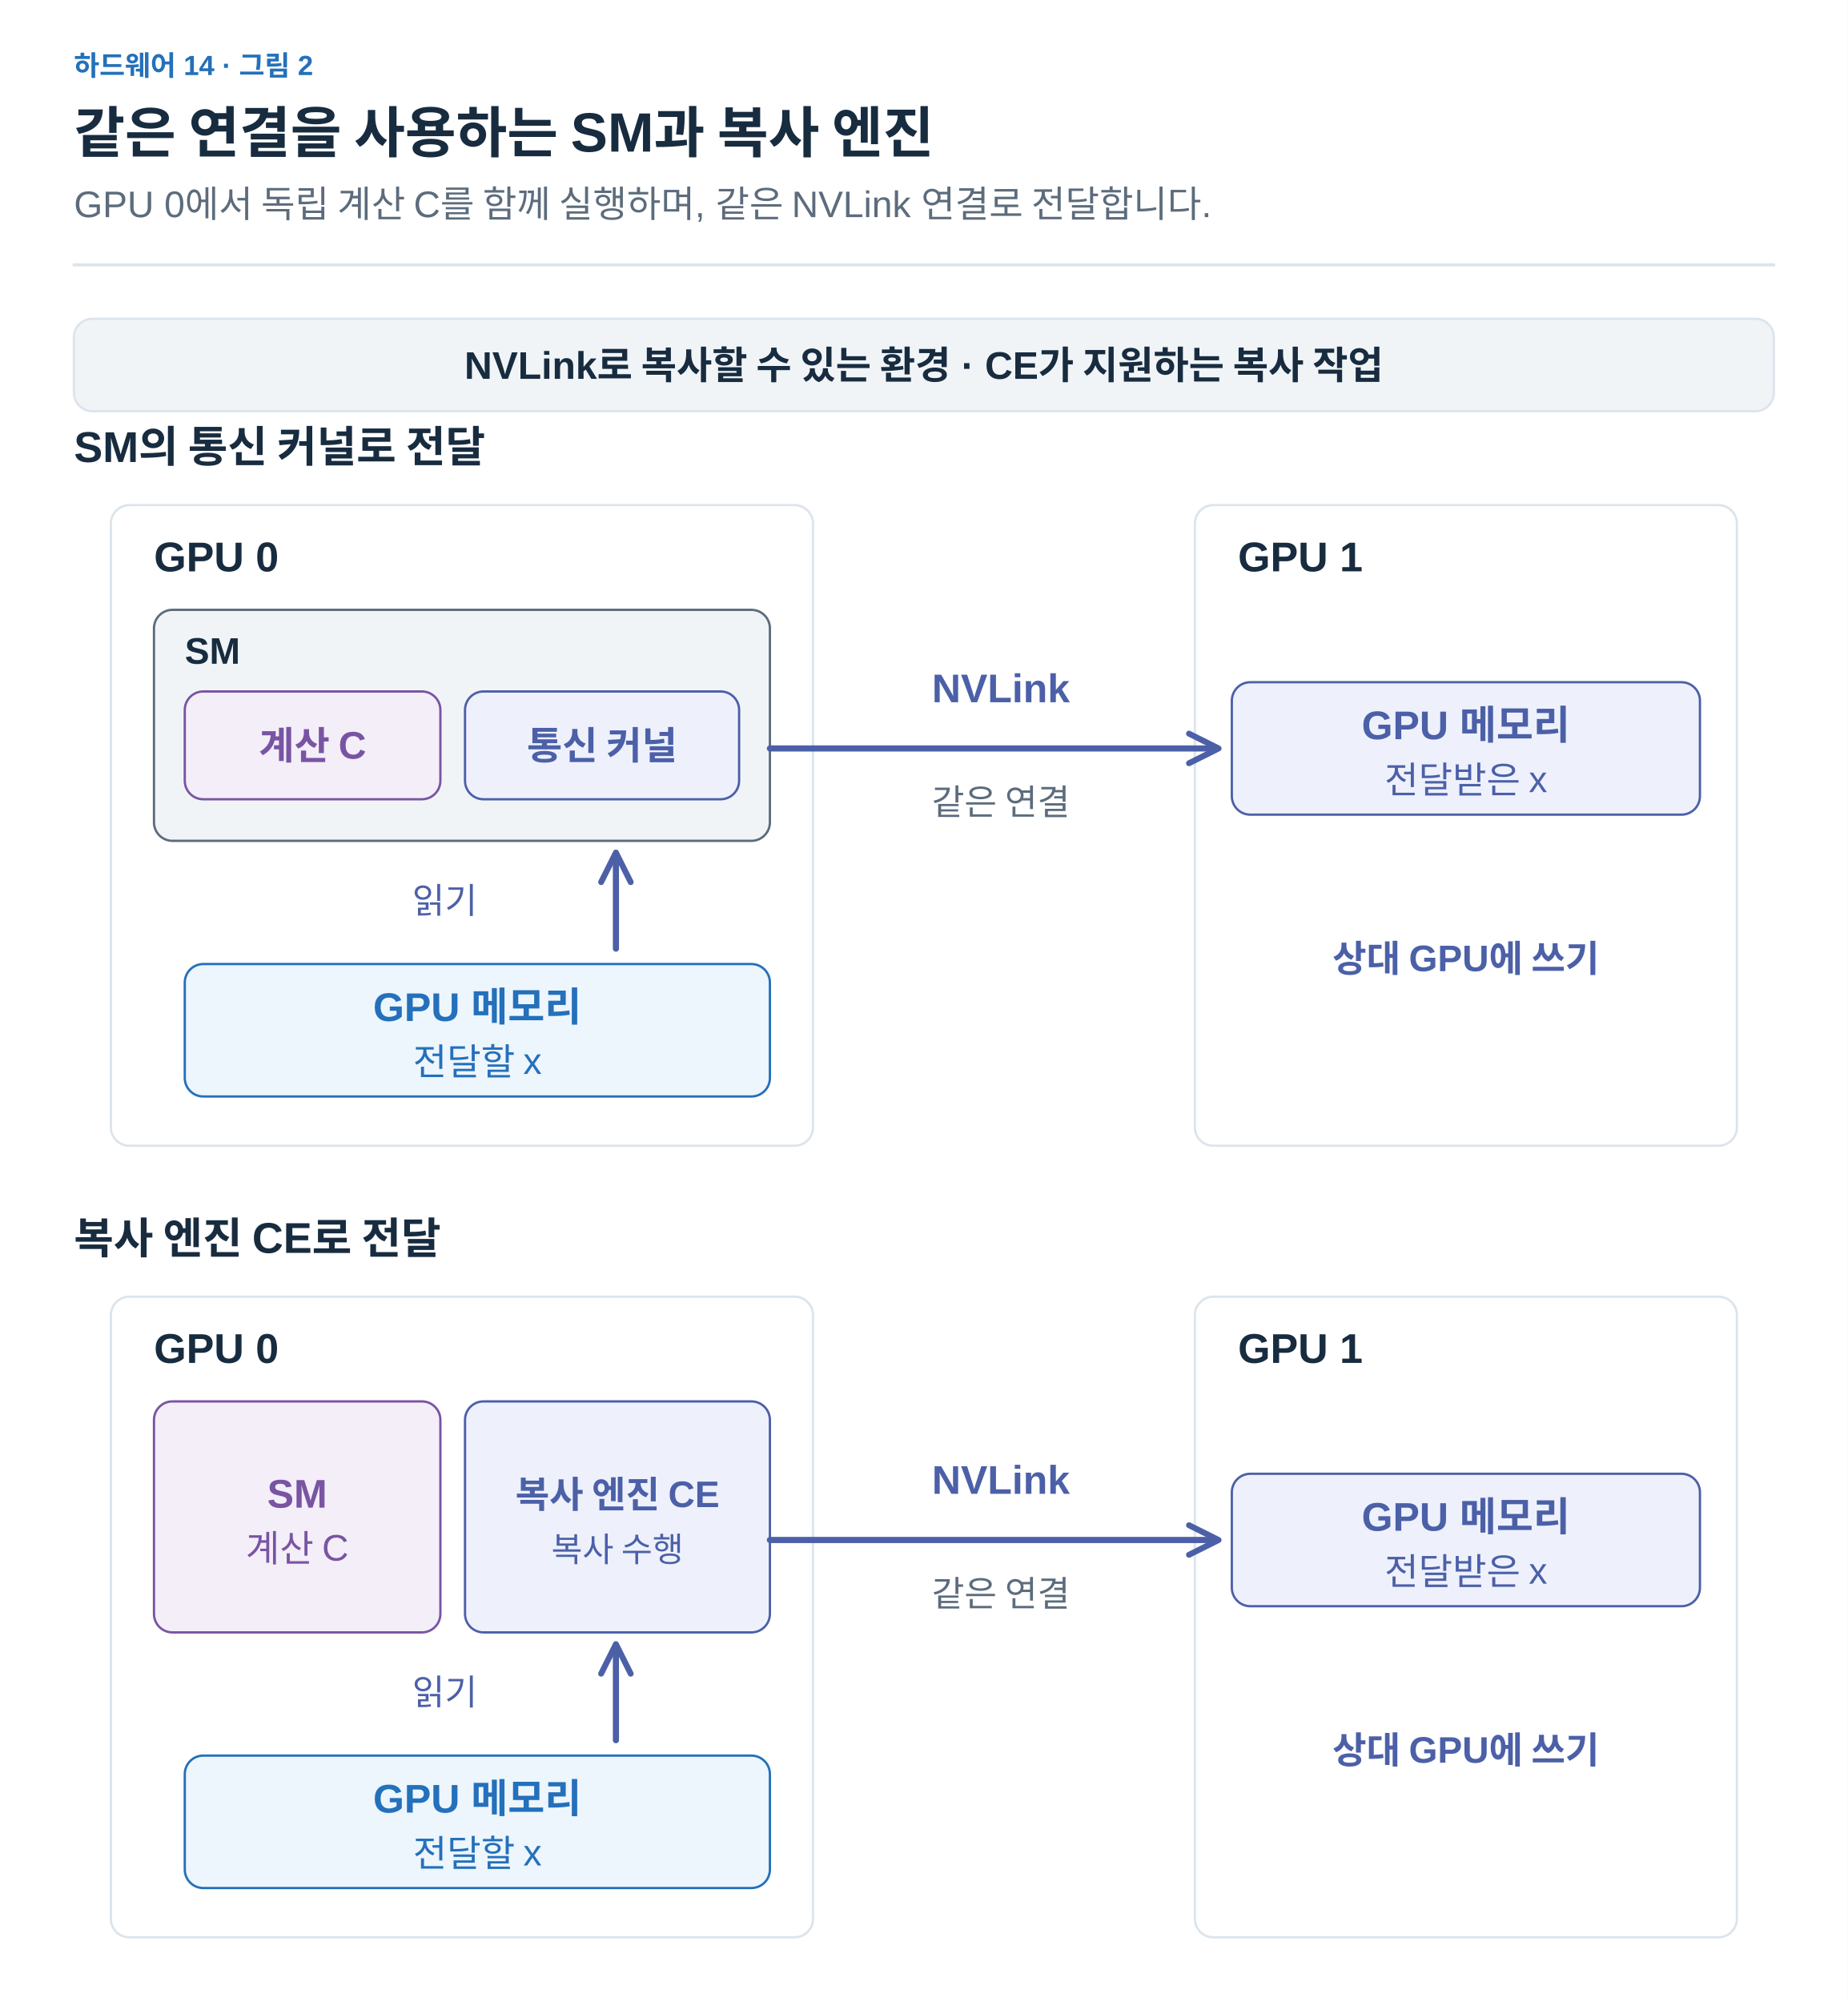
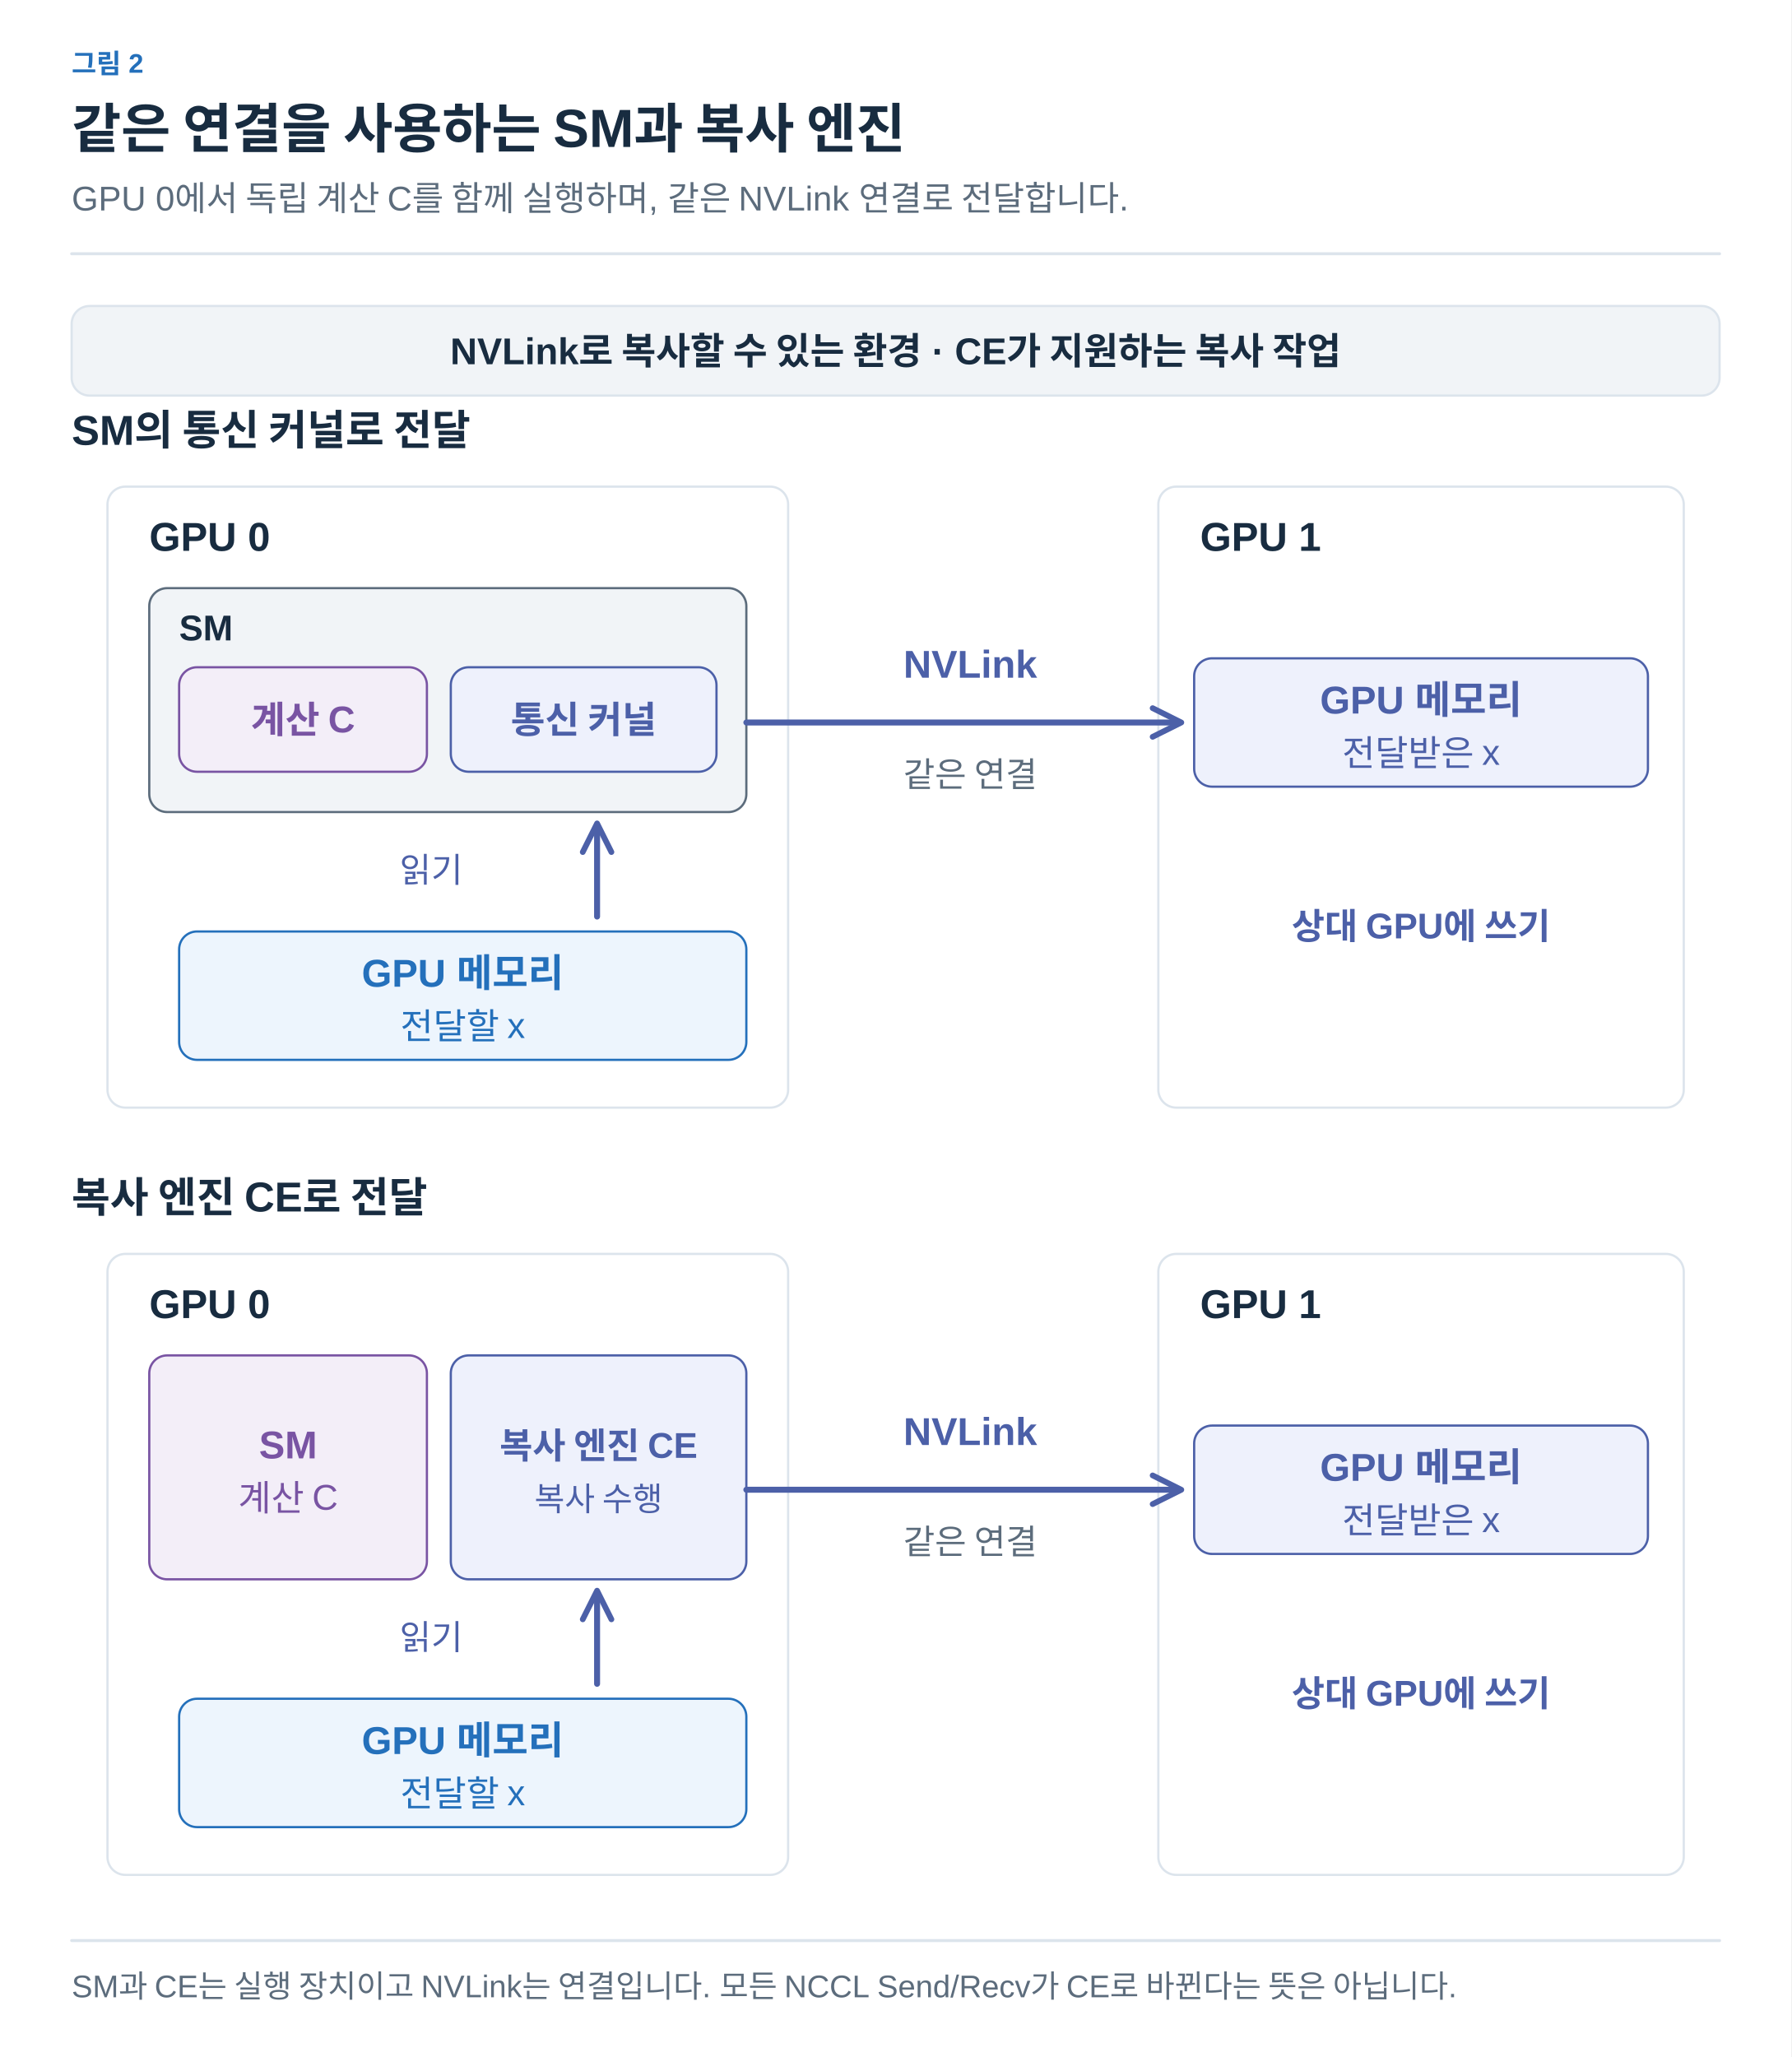
- <svg xmlns="http://www.w3.org/2000/svg" width="1200" height="1300" viewBox="0 0 1200 1300" role="img" aria-labelledby="title desc">
+ <svg xmlns="http://www.w3.org/2000/svg" width="1200" height="1378" viewBox="0 0 1200 1378" role="img" aria-labelledby="title desc">
  <defs>
-     <marker id="muted" viewBox="0 0 10 10" refX="8" refY="5" markerWidth="6" markerHeight="6" orient="auto">
+     <marker id="arrow-ink" viewBox="0 0 10 10" refX="8" refY="5" markerWidth="6" markerHeight="6" orient="auto">
+       <path d="M1 1 L9 5 L1 9" fill="none" stroke="#182C40" stroke-width="1.6" />
+     </marker>
+     <marker id="arrow-muted" viewBox="0 0 10 10" refX="8" refY="5" markerWidth="6" markerHeight="6" orient="auto">
      <path d="M1 1 L9 5 L1 9" fill="none" stroke="#5C6C7C" stroke-width="1.6" />
    </marker>
-     <marker id="blue" viewBox="0 0 10 10" refX="8" refY="5" markerWidth="6" markerHeight="6" orient="auto">
+     <marker id="arrow-line" viewBox="0 0 10 10" refX="8" refY="5" markerWidth="6" markerHeight="6" orient="auto">
+       <path d="M1 1 L9 5 L1 9" fill="none" stroke="#DCE4EC" stroke-width="1.6" />
+     </marker>
+     <marker id="arrow-paper" viewBox="0 0 10 10" refX="8" refY="5" markerWidth="6" markerHeight="6" orient="auto">
+       <path d="M1 1 L9 5 L1 9" fill="none" stroke="#FFFFFF" stroke-width="1.6" />
+     </marker>
+     <marker id="arrow-blue" viewBox="0 0 10 10" refX="8" refY="5" markerWidth="6" markerHeight="6" orient="auto">
      <path d="M1 1 L9 5 L1 9" fill="none" stroke="#2470BB" stroke-width="1.6" />
    </marker>
-     <marker id="orange" viewBox="0 0 10 10" refX="8" refY="5" markerWidth="6" markerHeight="6" orient="auto">
+     <marker id="arrow-teal" viewBox="0 0 10 10" refX="8" refY="5" markerWidth="6" markerHeight="6" orient="auto">
+       <path d="M1 1 L9 5 L1 9" fill="none" stroke="#287D78" stroke-width="1.6" />
+     </marker>
+     <marker id="arrow-orange" viewBox="0 0 10 10" refX="8" refY="5" markerWidth="6" markerHeight="6" orient="auto">
      <path d="M1 1 L9 5 L1 9" fill="none" stroke="#B55B22" stroke-width="1.6" />
    </marker>
-     <marker id="teal" viewBox="0 0 10 10" refX="8" refY="5" markerWidth="6" markerHeight="6" orient="auto">
-       <path d="M1 1 L9 5 L1 9" fill="none" stroke="#287D78" stroke-width="1.6" />
-     </marker>
-     <marker id="purple" viewBox="0 0 10 10" refX="8" refY="5" markerWidth="6" markerHeight="6" orient="auto">
+     <marker id="arrow-purple" viewBox="0 0 10 10" refX="8" refY="5" markerWidth="6" markerHeight="6" orient="auto">
      <path d="M1 1 L9 5 L1 9" fill="none" stroke="#7954A3" stroke-width="1.6" />
    </marker>
-     <marker id="comm" viewBox="0 0 10 10" refX="8" refY="5" markerWidth="6" markerHeight="6" orient="auto">
+     <marker id="arrow-gray" viewBox="0 0 10 10" refX="8" refY="5" markerWidth="6" markerHeight="6" orient="auto">
+       <path d="M1 1 L9 5 L1 9" fill="none" stroke="#657789" stroke-width="1.6" />
+     </marker>
+     <marker id="arrow-red" viewBox="0 0 10 10" refX="8" refY="5" markerWidth="6" markerHeight="6" orient="auto">
+       <path d="M1 1 L9 5 L1 9" fill="none" stroke="#B34242" stroke-width="1.6" />
+     </marker>
+     <marker id="arrow-indigo" viewBox="0 0 10 10" refX="8" refY="5" markerWidth="6" markerHeight="6" orient="auto">
      <path d="M1 1 L9 5 L1 9" fill="none" stroke="#4C60A8" stroke-width="1.6" />
+     </marker>
+     <marker id="arrow-slate" viewBox="0 0 10 10" refX="8" refY="5" markerWidth="6" markerHeight="6" orient="auto">
+       <path d="M1 1 L9 5 L1 9" fill="none" stroke="#8191A0" stroke-width="1.6" />
+     </marker>
+     <marker id="arrow-surface" viewBox="0 0 10 10" refX="8" refY="5" markerWidth="6" markerHeight="6" orient="auto">
+       <path d="M1 1 L9 5 L1 9" fill="none" stroke="#F8FAFC" stroke-width="1.6" />
    </marker>
  </defs>
  <style>text{font-family:Arial,"Apple SD Gothic Neo","Noto Sans KR",sans-serif}text[font-family]{font-family:Menlo,Consolas,monospace}path{stroke-linecap:round;stroke-linejoin:round}</style>
-   <rect width="1200" height="1300" fill="white" />
-   <text x="48" y="49" fill="#2470BB" font-size="18" font-weight="600" text-anchor="start">하드웨어 14 · 그림 2</text>
-   <text x="48" y="99" fill="#182C40" font-size="36" font-weight="700" text-anchor="start">같은 연결을 사용하는 SM과 복사 엔진</text>
-   <text x="48" y="141" fill="#5C6C7C" font-size="24" font-weight="400" text-anchor="start">GPU 0에서 독립 계산 C를 함께 실행하며, 같은 NVLink 연결로 전달합니다.</text>
-   <path d="M48,172 H1152" fill="none" stroke="#DCE4EC" stroke-width="2" />
-   <rect x="48" y="207" width="1104" height="60" rx="12" fill="#F1F4F7" stroke="#DCE4EC" stroke-width="1.5" />
-   <text x="600" y="246" fill="#182C40" font-size="25" font-weight="600" text-anchor="middle">NVLink로 복사할 수 있는 환경 · CE가 지원하는 복사 작업</text>
-   <text x="48" y="300" fill="#182C40" font-size="28" font-weight="700" text-anchor="start">SM의 통신 커널로 전달</text>
-   <rect x="72" y="328" width="456" height="416" rx="12" fill="#FFFFFF" stroke="#DCE4EC" stroke-width="1.5" />
-   <rect x="776" y="328" width="352" height="416" rx="12" fill="#FFFFFF" stroke="#DCE4EC" stroke-width="1.5" />
-   <text x="100" y="371" fill="#182C40" font-size="27" font-weight="700" text-anchor="start">GPU 0</text>
-   <text x="804" y="371" fill="#182C40" font-size="27" font-weight="700" text-anchor="start">GPU 1</text>
-   <rect x="100" y="396" width="400" height="150" rx="12" fill="#F1F4F7" stroke="#5C6C7C" stroke-width="1.5" />
-   <text x="120" y="431" fill="#182C40" font-size="24" font-weight="700" text-anchor="start">SM</text>
-   <rect x="120" y="449" width="166" height="70" rx="12" fill="#F3EEF8" stroke="#7954A3" stroke-width="1.5" />
-   <text x="203.0" y="493.0" fill="#7954A3" font-size="25" font-weight="600" text-anchor="middle">계산 C</text>
-   <rect x="302" y="449" width="178" height="70" rx="12" fill="#EEF1FC" stroke="#4C60A8" stroke-width="1.5" />
-   <text x="391.0" y="493.0" fill="#4C60A8" font-size="25" font-weight="600" text-anchor="middle">통신 커널</text>
-   <rect x="120" y="626" width="380" height="86" rx="12" fill="#EDF5FD" stroke="#2470BB" stroke-width="1.5" />
-   <text x="310.0" y="663.0" fill="#2470BB" font-size="26" font-weight="600" text-anchor="middle">GPU 메모리</text>
-   <text x="310.0" y="698.0" fill="#2470BB" font-size="24" font-weight="400" text-anchor="middle">전달할 x</text>
-   <path d="M400,616 V556" fill="none" stroke="#4C60A8" stroke-width="4" marker-end="url(#comm)" />
-   <text x="310" y="593" fill="#4C60A8" font-size="23" font-weight="400" text-anchor="end">읽기</text>
-   <rect x="800" y="443" width="304" height="86" rx="12" fill="#EEF1FC" stroke="#4C60A8" stroke-width="1.5" />
-   <text x="952.0" y="480.0" fill="#4C60A8" font-size="26" font-weight="600" text-anchor="middle">GPU 메모리</text>
-   <text x="952.0" y="515.0" fill="#4C60A8" font-size="24" font-weight="400" text-anchor="middle">전달받은 x</text>
-   <path d="M500,486 H789" fill="none" stroke="#4C60A8" stroke-width="4" marker-end="url(#comm)" />
-   <text x="650" y="456" fill="#4C60A8" font-size="26" font-weight="600" text-anchor="middle">NVLink</text>
-   <text x="650" y="529" fill="#5C6C7C" font-size="23" font-weight="400" text-anchor="middle">같은 연결</text>
-   <text x="952" y="631" fill="#4C60A8" font-size="24" font-weight="600" text-anchor="middle">상대 GPU에 쓰기</text>
-   <text x="48" y="814" fill="#182C40" font-size="28" font-weight="700" text-anchor="start">복사 엔진 CE로 전달</text>
-   <rect x="72" y="842" width="456" height="416" rx="12" fill="#FFFFFF" stroke="#DCE4EC" stroke-width="1.5" />
-   <rect x="776" y="842" width="352" height="416" rx="12" fill="#FFFFFF" stroke="#DCE4EC" stroke-width="1.5" />
-   <text x="100" y="885" fill="#182C40" font-size="27" font-weight="700" text-anchor="start">GPU 0</text>
-   <text x="804" y="885" fill="#182C40" font-size="27" font-weight="700" text-anchor="start">GPU 1</text>
-   <rect x="100" y="910" width="186" height="150" rx="12" fill="#F3EEF8" stroke="#7954A3" stroke-width="1.5" />
-   <text x="193.0" y="979.0" fill="#7954A3" font-size="26" font-weight="600" text-anchor="middle">SM</text>
-   <text x="193.0" y="1014.0" fill="#7954A3" font-size="24" font-weight="400" text-anchor="middle">계산 C</text>
-   <rect x="302" y="910" width="198" height="150" rx="12" fill="#EEF1FC" stroke="#4C60A8" stroke-width="1.5" />
-   <text x="401.0" y="979.0" fill="#4C60A8" font-size="24" font-weight="600" text-anchor="middle">복사 엔진 CE</text>
-   <text x="401.0" y="1014.0" fill="#4C60A8" font-size="22" font-weight="400" text-anchor="middle">복사 수행</text>
-   <rect x="120" y="1140" width="380" height="86" rx="12" fill="#EDF5FD" stroke="#2470BB" stroke-width="1.5" />
-   <text x="310.0" y="1177.0" fill="#2470BB" font-size="26" font-weight="600" text-anchor="middle">GPU 메모리</text>
-   <text x="310.0" y="1212.0" fill="#2470BB" font-size="24" font-weight="400" text-anchor="middle">전달할 x</text>
-   <path d="M400,1130 V1070" fill="none" stroke="#4C60A8" stroke-width="4" marker-end="url(#comm)" />
-   <text x="310" y="1107" fill="#4C60A8" font-size="23" font-weight="400" text-anchor="end">읽기</text>
-   <rect x="800" y="957" width="304" height="86" rx="12" fill="#EEF1FC" stroke="#4C60A8" stroke-width="1.5" />
-   <text x="952.0" y="994.0" fill="#4C60A8" font-size="26" font-weight="600" text-anchor="middle">GPU 메모리</text>
-   <text x="952.0" y="1029.0" fill="#4C60A8" font-size="24" font-weight="400" text-anchor="middle">전달받은 x</text>
-   <path d="M500,1000 H789" fill="none" stroke="#4C60A8" stroke-width="4" marker-end="url(#comm)" />
-   <text x="650" y="970" fill="#4C60A8" font-size="26" font-weight="600" text-anchor="middle">NVLink</text>
-   <text x="650" y="1043" fill="#5C6C7C" font-size="23" font-weight="400" text-anchor="middle">같은 연결</text>
-   <text x="952" y="1145" fill="#4C60A8" font-size="24" font-weight="600" text-anchor="middle">상대 GPU에 쓰기</text>
+   <rect width="100%" height="100%" fill="white" />
+   <text x="48" y="49" fill="#2470BB" font-size="18" font-weight="600" text-anchor="start" data-max-width="1104">그림 2</text>
+   <text x="48" y="99" fill="#182C40" font-size="36" font-weight="700" text-anchor="start" data-max-width="1104">같은 연결을 사용하는 SM과 복사 엔진</text>
+   <text x="48" y="141" fill="#5C6C7C" font-size="23" font-weight="400" text-anchor="start" data-max-width="1104">GPU 0에서 독립 계산 C를 함께 실행하며, 같은 NVLink 연결로 전달합니다.</text>
+   <path d="M48,170 H1152" stroke="#DCE4EC" stroke-width="2" />
+   <g transform="translate(48 206) scale(1)" data-panel="1">
+     <g transform="translate(-48 -208)">
+       <rect x="48" y="207" width="1104" height="60" rx="12" fill="#F1F4F7" stroke="#DCE4EC" stroke-width="1.5" />
+       <text x="600" y="246" fill="#182C40" font-size="25" font-weight="600" text-anchor="middle">NVLink로 복사할 수 있는 환경 · CE가 지원하는 복사 작업</text>
+       <text x="48" y="300" fill="#182C40" font-size="28" font-weight="700" text-anchor="start">SM의 통신 커널로 전달</text>
+       <rect x="72" y="328" width="456" height="416" rx="12" fill="#FFFFFF" stroke="#DCE4EC" stroke-width="1.5" />
+       <rect x="776" y="328" width="352" height="416" rx="12" fill="#FFFFFF" stroke="#DCE4EC" stroke-width="1.5" />
+       <text x="100" y="371" fill="#182C40" font-size="27" font-weight="700" text-anchor="start">GPU 0</text>
+       <text x="804" y="371" fill="#182C40" font-size="27" font-weight="700" text-anchor="start">GPU 1</text>
+       <rect x="100" y="396" width="400" height="150" rx="12" fill="#F1F4F7" stroke="#5C6C7C" stroke-width="1.5" />
+       <text x="120" y="431" fill="#182C40" font-size="24" font-weight="700" text-anchor="start">SM</text>
+       <rect x="120" y="449" width="166" height="70" rx="12" fill="#F3EEF8" stroke="#7954A3" stroke-width="1.5" />
+       <text x="203" y="493" fill="#7954A3" font-size="25" font-weight="600" text-anchor="middle">계산 C</text>
+       <rect x="302" y="449" width="178" height="70" rx="12" fill="#EEF1FC" stroke="#4C60A8" stroke-width="1.5" />
+       <text x="391" y="493" fill="#4C60A8" font-size="25" font-weight="600" text-anchor="middle">통신 커널</text>
+       <rect x="120" y="626" width="380" height="86" rx="12" fill="#EDF5FD" stroke="#2470BB" stroke-width="1.5" />
+       <text x="310" y="663" fill="#2470BB" font-size="26" font-weight="600" text-anchor="middle">GPU 메모리</text>
+       <text x="310" y="698" fill="#2470BB" font-size="24" font-weight="400" text-anchor="middle">전달할 x</text>
+       <path d="M400,616 V556" fill="none" stroke="#4C60A8" stroke-width="4" marker-end="url(#arrow-indigo)" />
+       <text x="310" y="593" fill="#4C60A8" font-size="23" font-weight="400" text-anchor="end">읽기</text>
+       <rect x="800" y="443" width="304" height="86" rx="12" fill="#EEF1FC" stroke="#4C60A8" stroke-width="1.5" />
+       <text x="952" y="480" fill="#4C60A8" font-size="26" font-weight="600" text-anchor="middle">GPU 메모리</text>
+       <text x="952" y="515" fill="#4C60A8" font-size="24" font-weight="400" text-anchor="middle">전달받은 x</text>
+       <path d="M500,486 H789" fill="none" stroke="#4C60A8" stroke-width="4" marker-end="url(#arrow-indigo)" />
+       <text x="650" y="456" fill="#4C60A8" font-size="26" font-weight="600" text-anchor="middle">NVLink</text>
+       <text x="650" y="529" fill="#5C6C7C" font-size="23" font-weight="400" text-anchor="middle">같은 연결</text>
+       <text x="952" y="631" fill="#4C60A8" font-size="24" font-weight="600" text-anchor="middle">상대 GPU에 쓰기</text>
+       <text x="48" y="814" fill="#182C40" font-size="28" font-weight="700" text-anchor="start">복사 엔진 CE로 전달</text>
+       <rect x="72" y="842" width="456" height="416" rx="12" fill="#FFFFFF" stroke="#DCE4EC" stroke-width="1.5" />
+       <rect x="776" y="842" width="352" height="416" rx="12" fill="#FFFFFF" stroke="#DCE4EC" stroke-width="1.5" />
+       <text x="100" y="885" fill="#182C40" font-size="27" font-weight="700" text-anchor="start">GPU 0</text>
+       <text x="804" y="885" fill="#182C40" font-size="27" font-weight="700" text-anchor="start">GPU 1</text>
+       <rect x="100" y="910" width="186" height="150" rx="12" fill="#F3EEF8" stroke="#7954A3" stroke-width="1.5" />
+       <text x="193" y="979" fill="#7954A3" font-size="26" font-weight="600" text-anchor="middle">SM</text>
+       <text x="193" y="1014" fill="#7954A3" font-size="24" font-weight="400" text-anchor="middle">계산 C</text>
+       <rect x="302" y="910" width="198" height="150" rx="12" fill="#EEF1FC" stroke="#4C60A8" stroke-width="1.5" />
+       <text x="401" y="979" fill="#4C60A8" font-size="24" font-weight="600" text-anchor="middle">복사 엔진 CE</text>
+       <text x="401" y="1014" fill="#4C60A8" font-size="22" font-weight="400" text-anchor="middle">복사 수행</text>
+       <rect x="120" y="1140" width="380" height="86" rx="12" fill="#EDF5FD" stroke="#2470BB" stroke-width="1.5" />
+       <text x="310" y="1177" fill="#2470BB" font-size="26" font-weight="600" text-anchor="middle">GPU 메모리</text>
+       <text x="310" y="1212" fill="#2470BB" font-size="24" font-weight="400" text-anchor="middle">전달할 x</text>
+       <path d="M400,1130 V1070" fill="none" stroke="#4C60A8" stroke-width="4" marker-end="url(#arrow-indigo)" />
+       <text x="310" y="1107" fill="#4C60A8" font-size="23" font-weight="400" text-anchor="end">읽기</text>
+       <rect x="800" y="957" width="304" height="86" rx="12" fill="#EEF1FC" stroke="#4C60A8" stroke-width="1.5" />
+       <text x="952" y="994" fill="#4C60A8" font-size="26" font-weight="600" text-anchor="middle">GPU 메모리</text>
+       <text x="952" y="1029" fill="#4C60A8" font-size="24" font-weight="400" text-anchor="middle">전달받은 x</text>
+       <path d="M500,1000 H789" fill="none" stroke="#4C60A8" stroke-width="4" marker-end="url(#arrow-indigo)" />
+       <text x="650" y="970" fill="#4C60A8" font-size="26" font-weight="600" text-anchor="middle">NVLink</text>
+       <text x="650" y="1043" fill="#5C6C7C" font-size="23" font-weight="400" text-anchor="middle">같은 연결</text>
+       <text x="952" y="1145" fill="#4C60A8" font-size="24" font-weight="600" text-anchor="middle">상대 GPU에 쓰기</text>
+     </g>
+   </g>
+   <path d="M48,1300 H1152" stroke="#DCE4EC" stroke-width="2" />
+   <text x="48" y="1338" fill="#5C6C7C" font-size="21" font-weight="400" text-anchor="start" data-max-width="1104">SM과 CE는 실행 장치이고 NVLink는 연결입니다. 모든 NCCL Send/Recv가 CE로 바뀐다는 뜻은 아닙니다.</text>
</svg>
